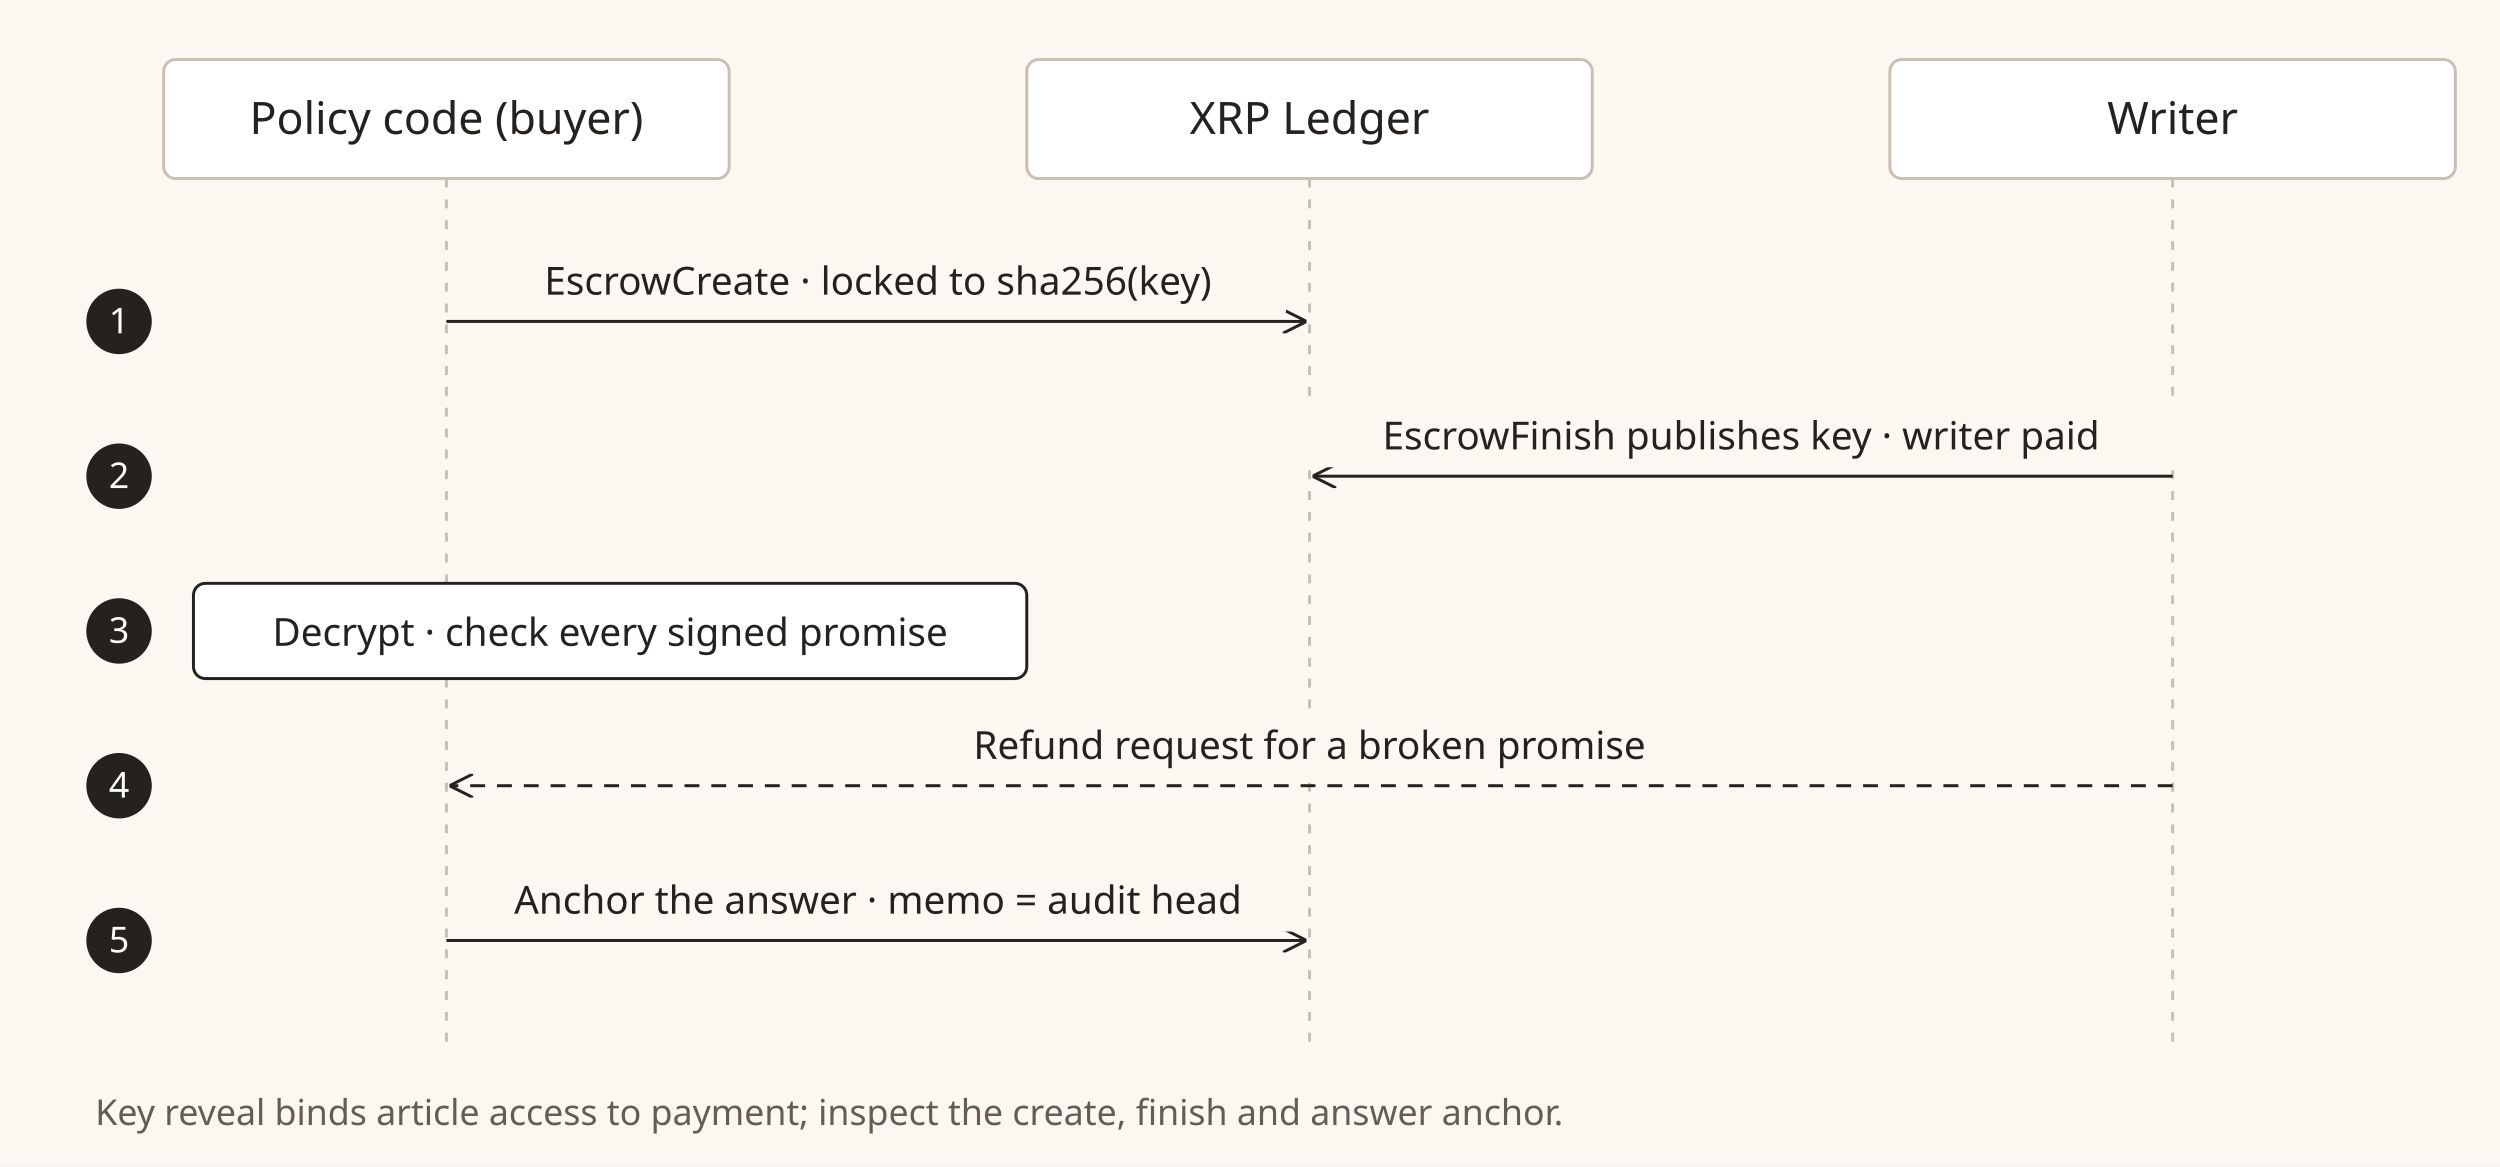
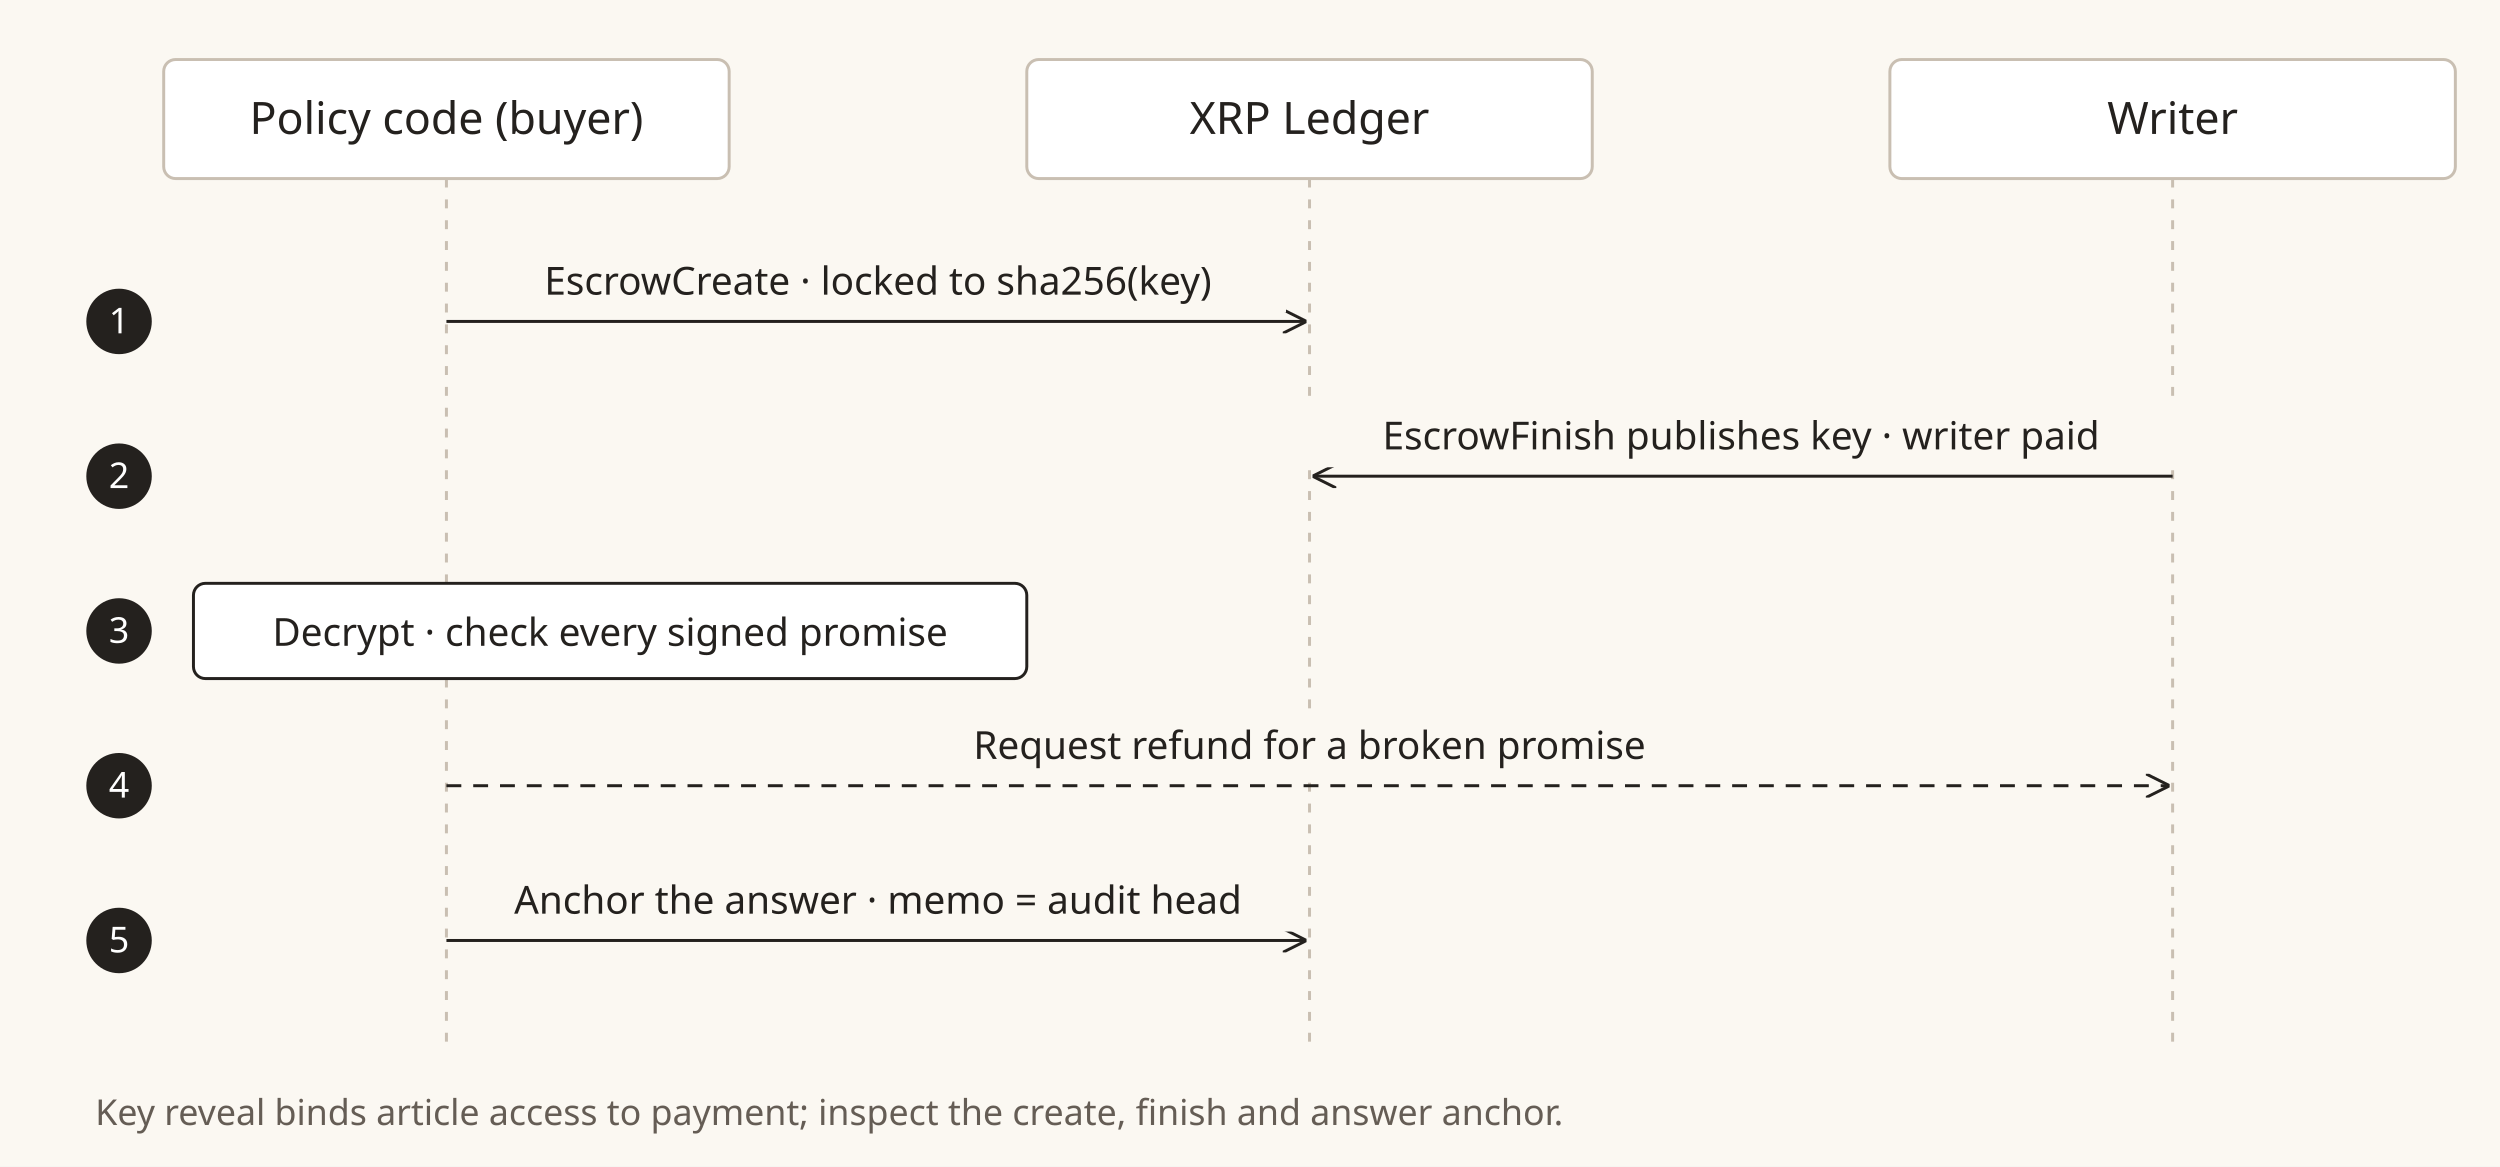
<svg xmlns="http://www.w3.org/2000/svg" width="840" height="392" viewBox="0 0 840 392" role="img" aria-label="Key-reveal escrow in five steps: policy code locks payment to the hash of the article key; the writer publishes the key on the ledger and is paid; the buyer decrypts and checks every promise; a broken promise can trigger a refund request; the answer is anchored on the ledger">
  <rect width="840" height="392" fill="#FBF8F2" />
  <defs>
    <marker id="head" markerWidth="8" markerHeight="8" refX="7" refY="4" orient="auto">
      <path d="M0 0L8 4L0 8" fill="none" stroke="#24211E" />
    </marker>
  </defs>
  <g font-family="system-ui,sans-serif" fill="#24211E">
    <rect x="55" y="20" width="190" height="40" rx="4" fill="#fff" stroke="#C9BFB2" />
    <text x="150" y="45" font-size="15" text-anchor="middle">Policy code (buyer)</text>
    <path d="M150 60V352" stroke="#C9BFB2" stroke-dasharray="3 4" />
    <rect x="345" y="20" width="190" height="40" rx="4" fill="#fff" stroke="#C9BFB2" />
    <text x="440" y="45" font-size="15" text-anchor="middle">XRP Ledger</text>
    <path d="M440 60V352" stroke="#C9BFB2" stroke-dasharray="3 4" />
    <rect x="635" y="20" width="190" height="40" rx="4" fill="#fff" stroke="#C9BFB2" />
    <text x="730" y="45" font-size="15" text-anchor="middle">Writer</text>
    <path d="M730 60V352" stroke="#C9BFB2" stroke-dasharray="3 4" />
    <circle cx="40" cy="108" r="11" fill="#24211E" />
    <text x="40" y="112" font-size="12" fill="#fff" text-anchor="middle">1</text>
    <path d="M150 108L438 108" stroke="#24211E" marker-end="url(#head)" />
    <rect x="158.0" y="84" width="274.1" height="21" fill="#FBF8F2" />
    <text x="295" y="99" font-size="13" text-anchor="middle">EscrowCreate · locked to sha256(key)</text>
    <circle cx="40" cy="160" r="11" fill="#24211E" />
    <text x="40" y="164" font-size="12" fill="#fff" text-anchor="middle">2</text>
    <path d="M730 160L442 160" stroke="#24211E" marker-end="url(#head)" />
    <rect x="433.4" y="136" width="303.2" height="21" fill="#FBF8F2" />
    <text x="585" y="151" font-size="13" text-anchor="middle">EscrowFinish publishes key · writer paid</text>
    <circle cx="40" cy="212" r="11" fill="#24211E" />
    <text x="40" y="216" font-size="12" fill="#fff" text-anchor="middle">3</text>
    <rect x="65" y="196" width="280" height="32" rx="4" fill="#fff" stroke="#24211E" />
    <text x="205" y="217" font-size="13" text-anchor="middle">Decrypt · check every signed promise</text>
    <circle cx="40" cy="264" r="11" fill="#24211E" />
    <text x="40" y="268" font-size="12" fill="#fff" text-anchor="middle">4</text>
-     <path d="M730 264L152 264" stroke="#24211E" stroke-dasharray="5 4" marker-end="url(#head)" />
+     <path d="M150 264L728 264" stroke="#24211E" stroke-dasharray="5 4" marker-end="url(#head)" />
    <rect x="306.6" y="240" width="266.8" height="21" fill="#FBF8F2" />
-     <text x="440" y="255" font-size="13" text-anchor="middle">Refund request for a broken promise</text>
+     <text x="440" y="255" font-size="13" text-anchor="middle">Request refund for a broken promise</text>
    <circle cx="40" cy="316" r="11" fill="#24211E" />
    <text x="40" y="320" font-size="12" fill="#fff" text-anchor="middle">5</text>
    <path d="M150 316L438 316" stroke="#24211E" marker-end="url(#head)" />
    <rect x="154.3" y="292" width="281.4" height="21" fill="#FBF8F2" />
    <text x="295" y="307" font-size="13" text-anchor="middle">Anchor the answer · memo = audit head</text>
    <text x="32" y="378" font-size="12" fill="#655D55">Key reveal binds article access to payment; inspect the create, finish and answer anchor.</text>
  </g>
</svg>
